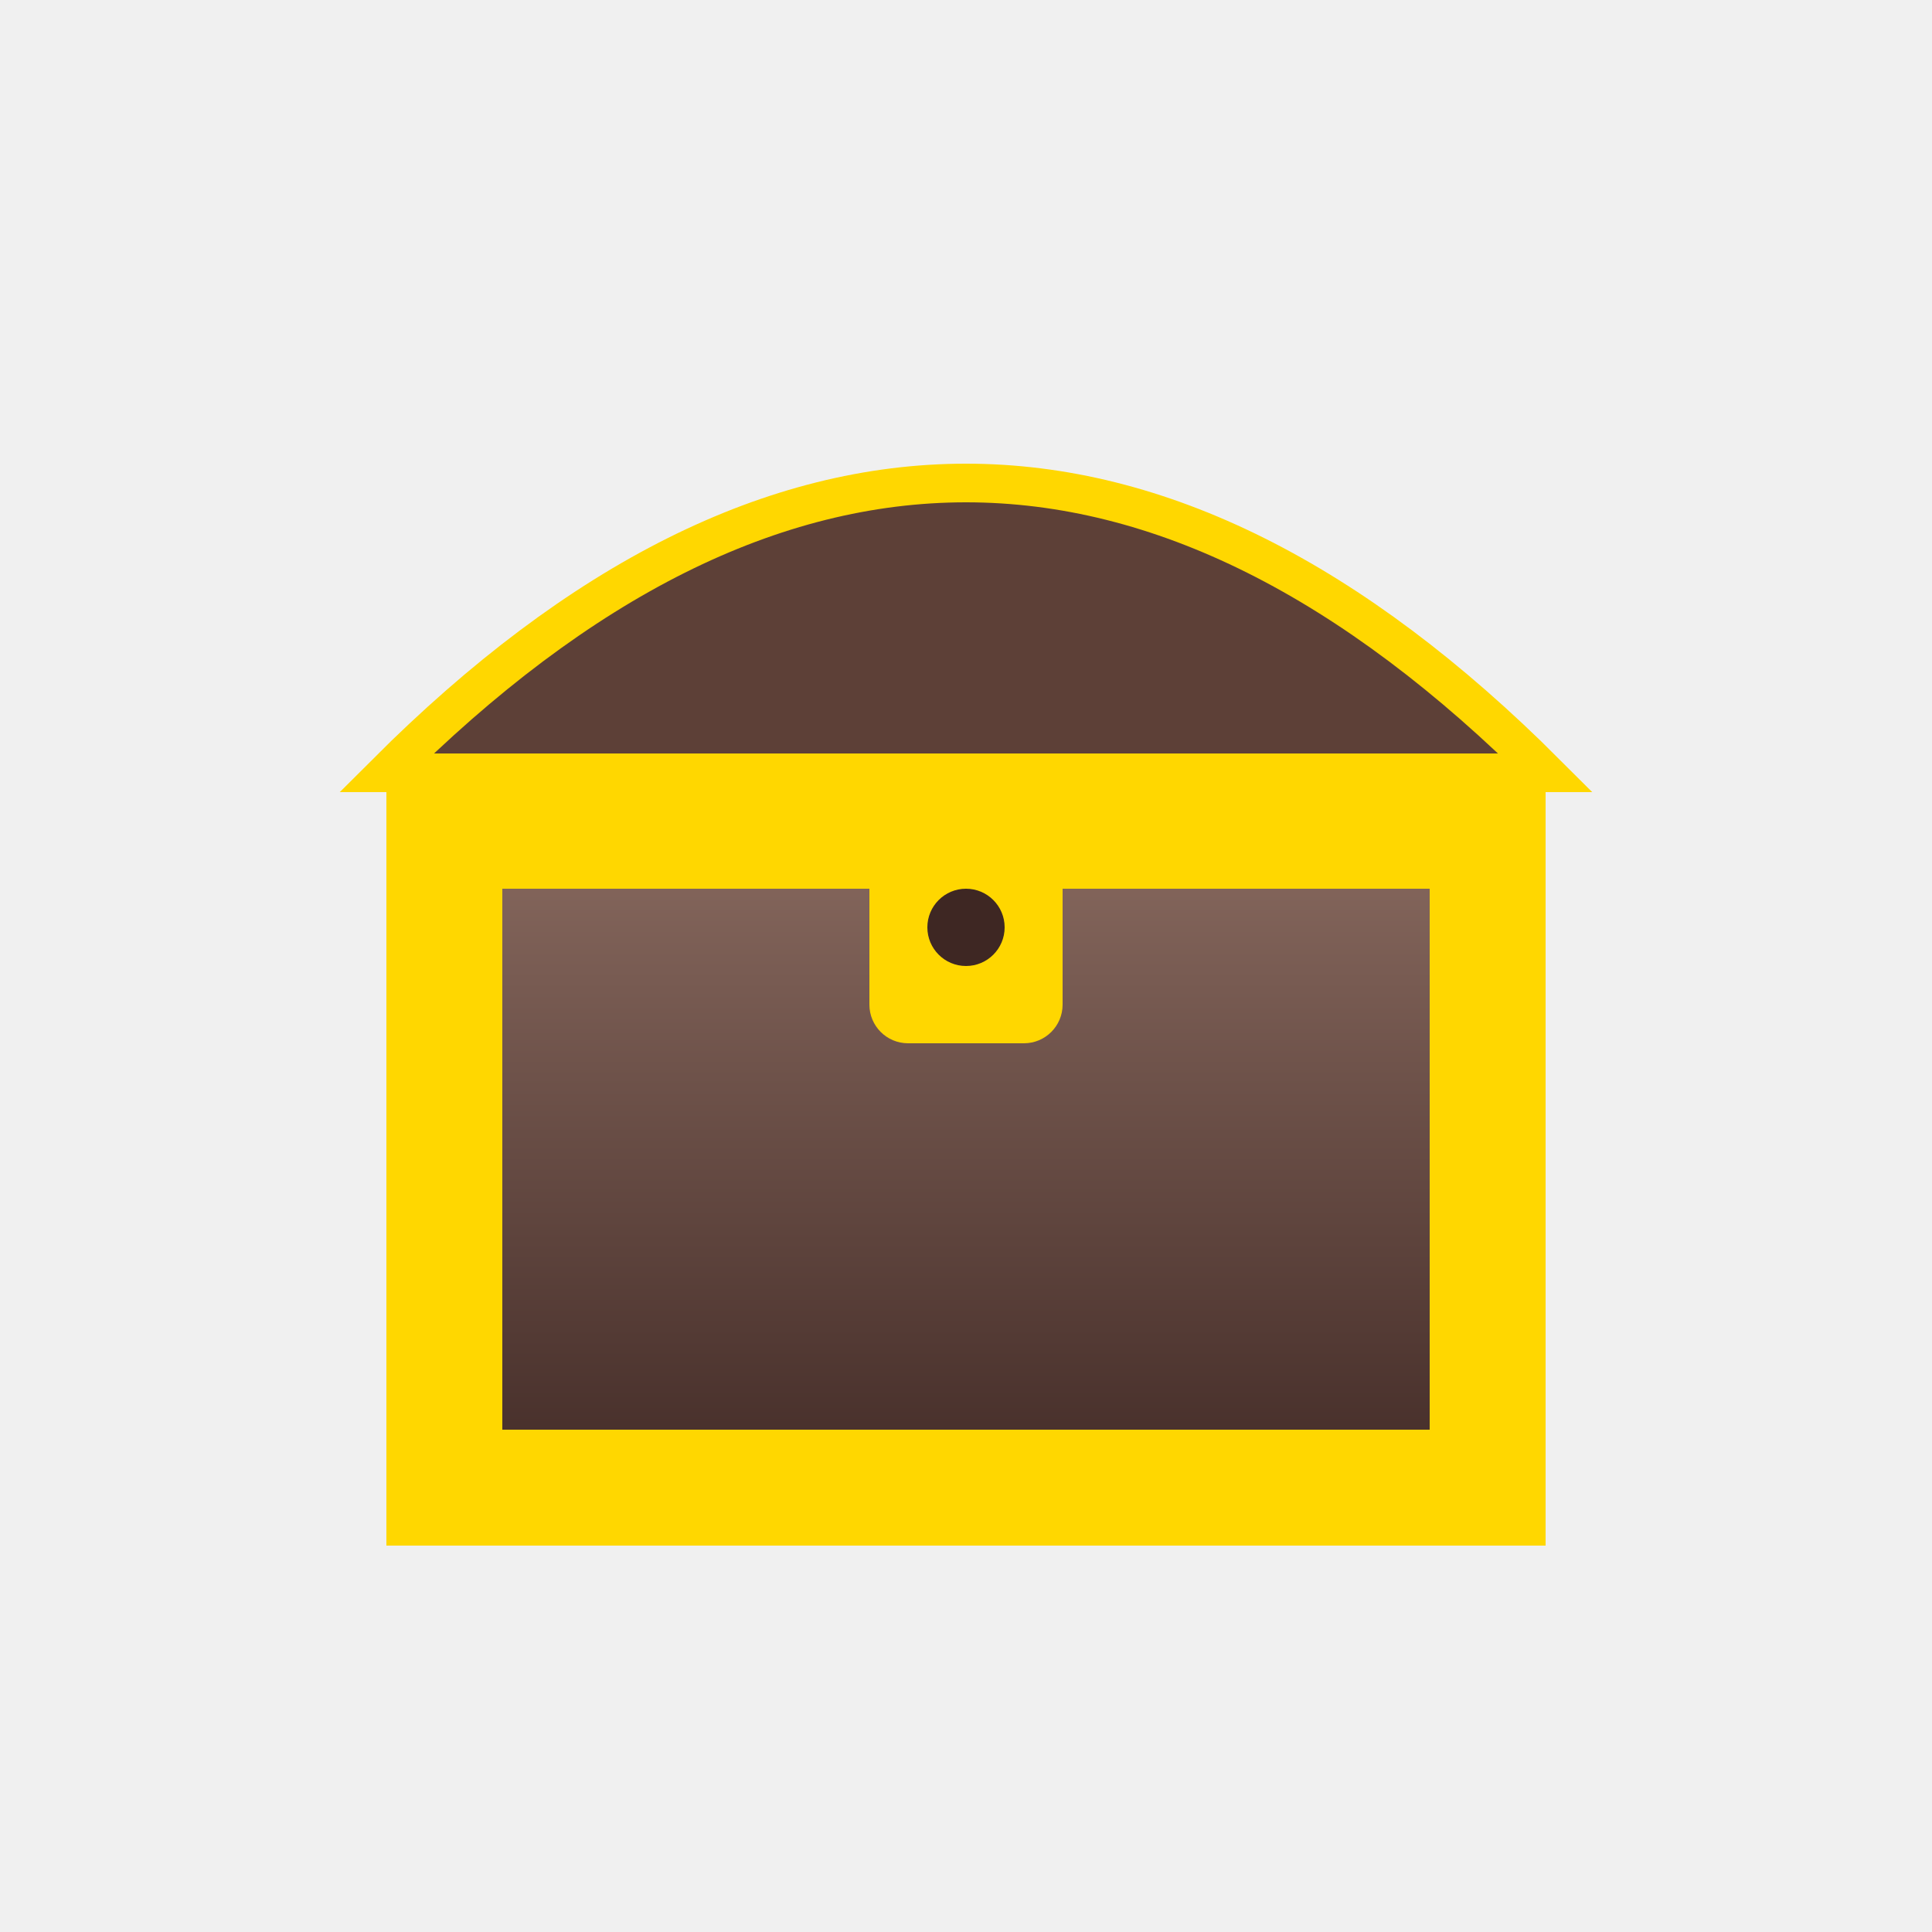
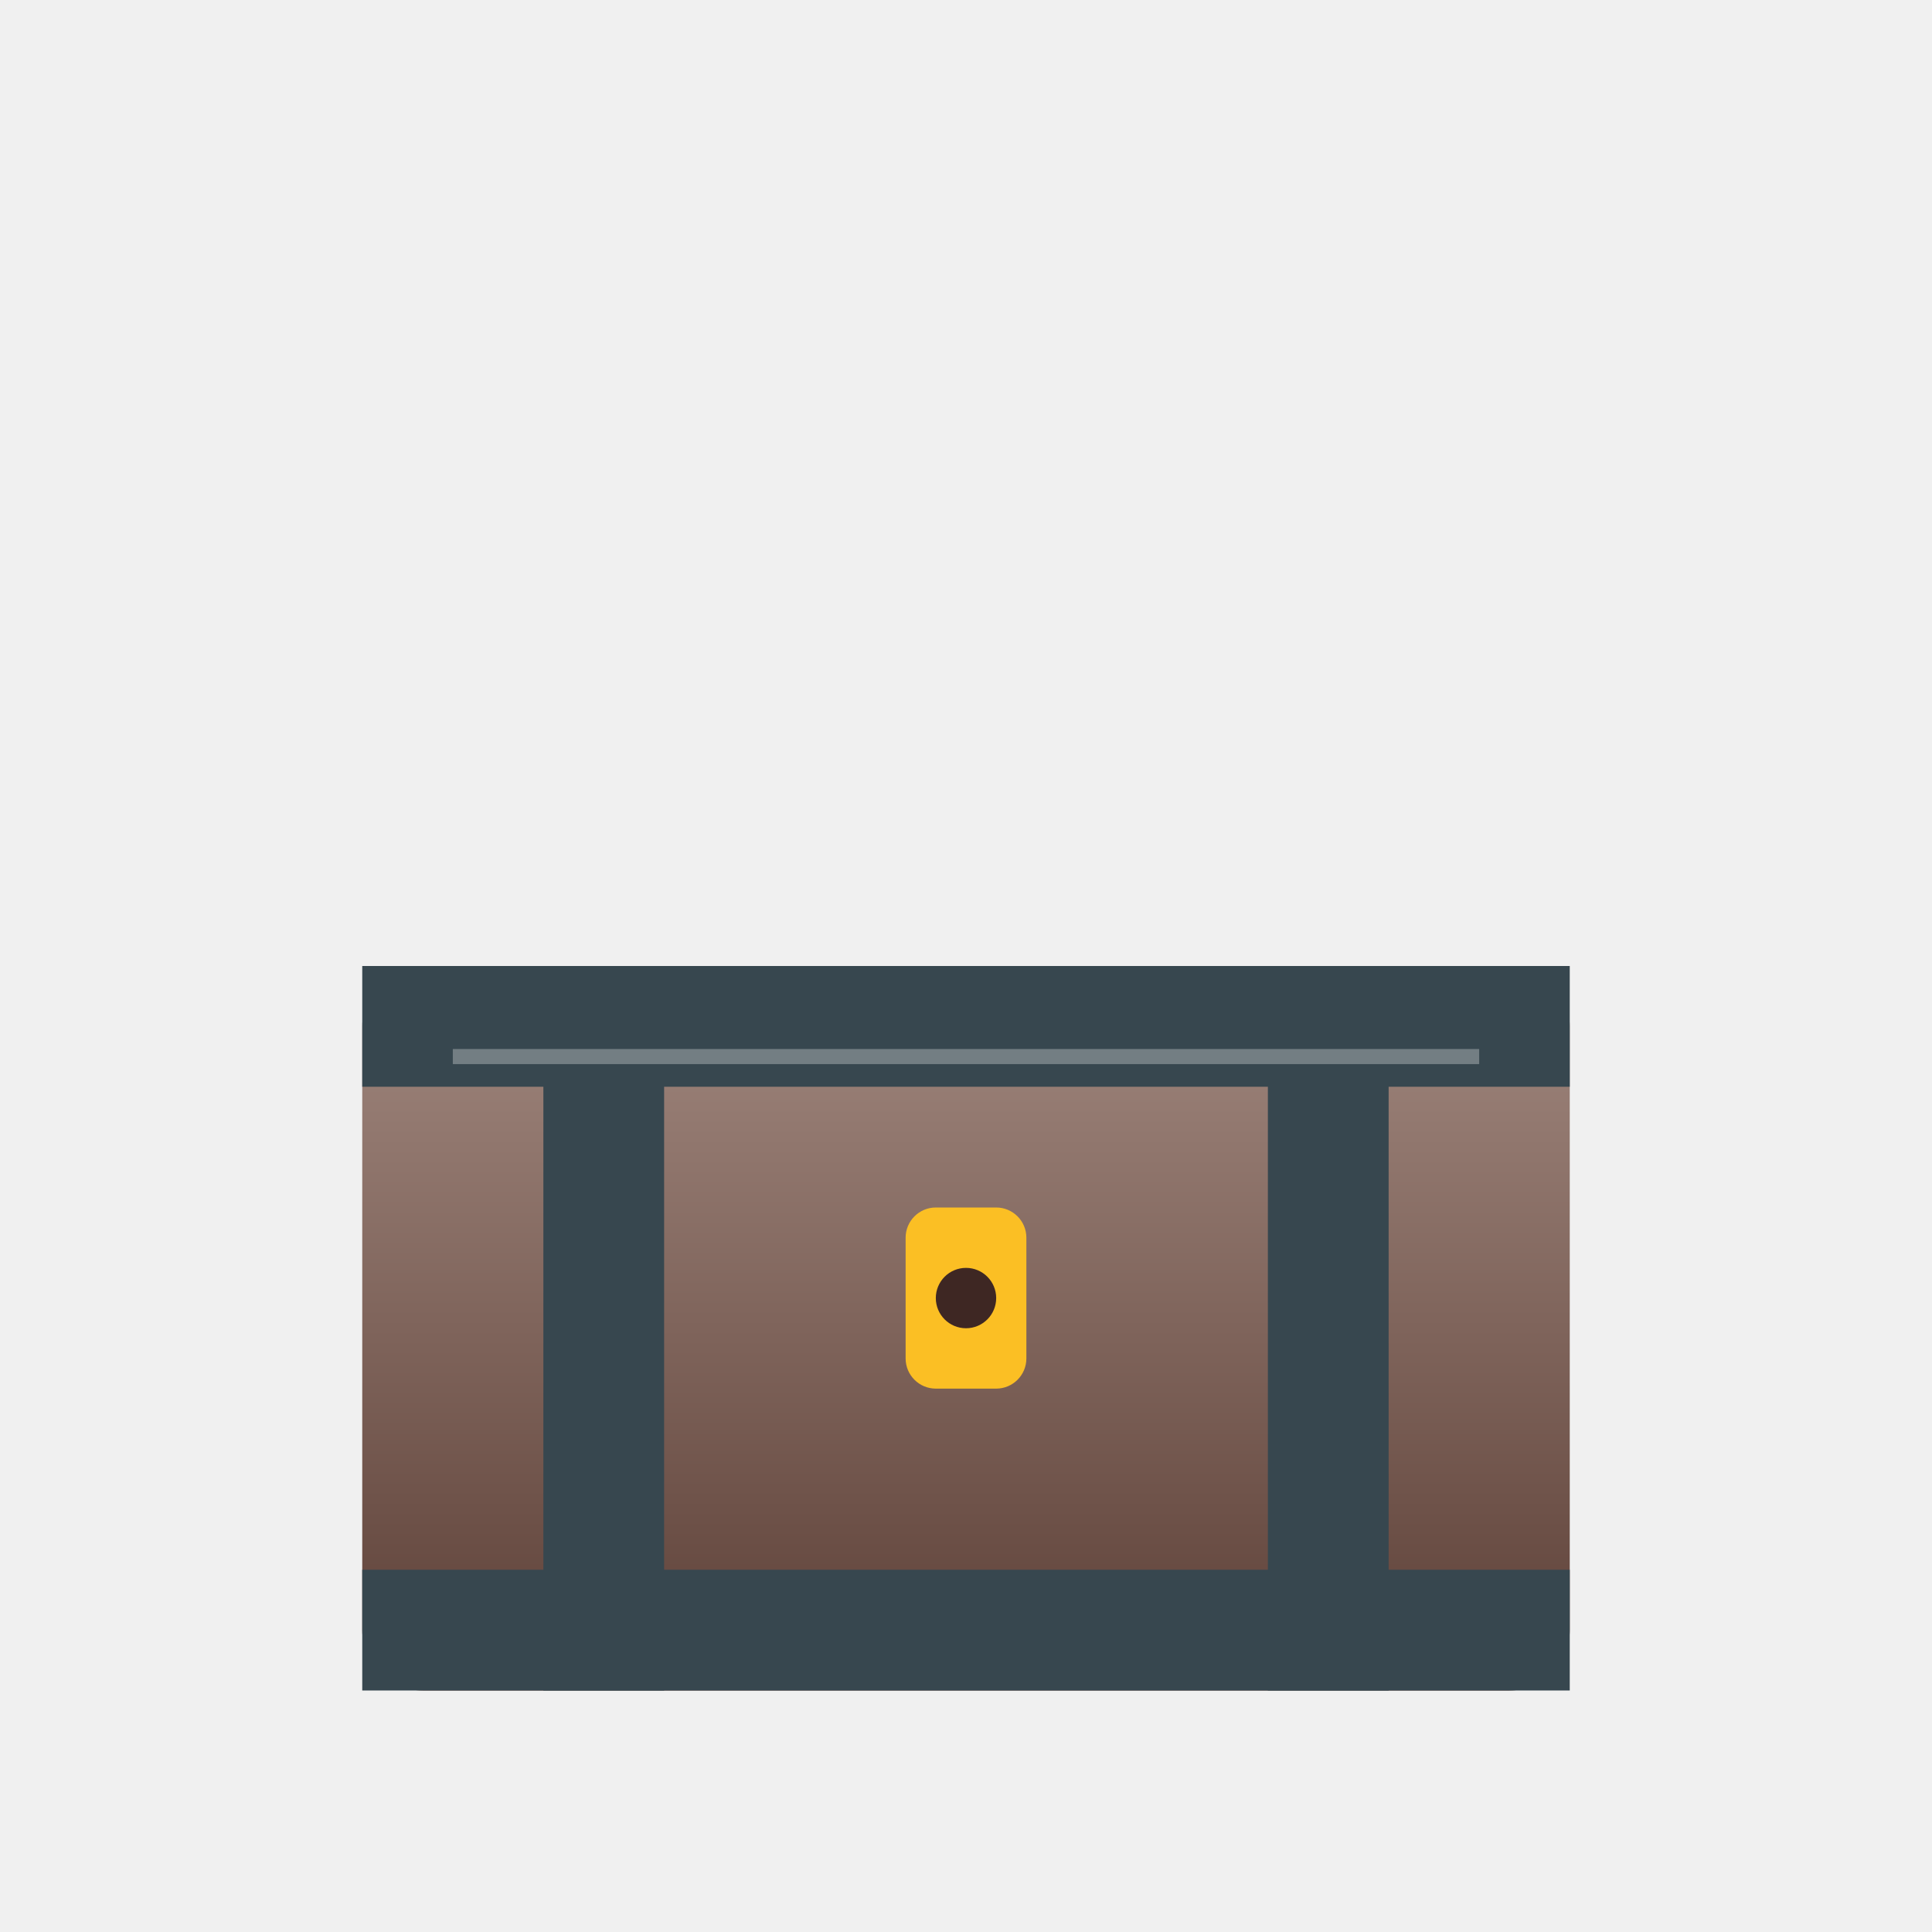
- <svg xmlns="http://www.w3.org/2000/svg" viewBox="0 0 100 100">
+ <svg xmlns="http://www.w3.org/2000/svg" viewBox="0 0 64 64">
  <defs>
    <linearGradient id="chest-wood" x1="0%" y1="0%" x2="0%" y2="100%">
-       <stop offset="0%" style="stop-color:#8d6e63" />
-       <stop offset="100%" style="stop-color:#3e2723" />
+       <stop offset="0%" style="stop-color:#a1887f;stop-opacity:1" />
+       <stop offset="100%" style="stop-color:#5d4037;stop-opacity:1" />
    </linearGradient>
  </defs>
-   <rect x="20" y="40" width="60" height="40" fill="url(#chest-wood)" rx="2" />
-   <rect x="20" y="40" width="60" height="6" fill="#ffd700" />
-   <rect x="20" y="74" width="60" height="6" fill="#ffd700" />
-   <rect x="20" y="40" width="6" height="40" fill="#ffd700" />
-   <rect x="74" y="40" width="6" height="40" fill="#ffd700" />
-   <path d="M20 40 Q50 10 80 40 Z" fill="#5d4037" stroke="#ffd700" stroke-width="2" />
-   <rect x="45" y="42" width="10" height="12" fill="#ffd700" rx="2" />
-   <circle cx="50" cy="48" r="2" fill="#3e2723" />
+   <rect x="12" y="32" width="40" height="24" rx="2" fill="url(#chest-wood)" />
+   <rect x="12" y="32" width="40" height="4" fill="#37474f" />
+   <rect x="12" y="52" width="40" height="4" fill="#37474f" />
+   <rect x="18" y="32" width="4" height="24" fill="#37474f" />
+   <rect x="42" y="32" width="4" height="24" fill="#37474f" />
+   <rect x="30" y="40" width="4" height="6" rx="1" fill="#fbbf24" />
+   <circle cx="32" cy="43" r="1" fill="#3e2723" />
+   <path d="M15 35 L49 35" stroke="#fff" stroke-width="0.5" opacity="0.3" />
</svg>
